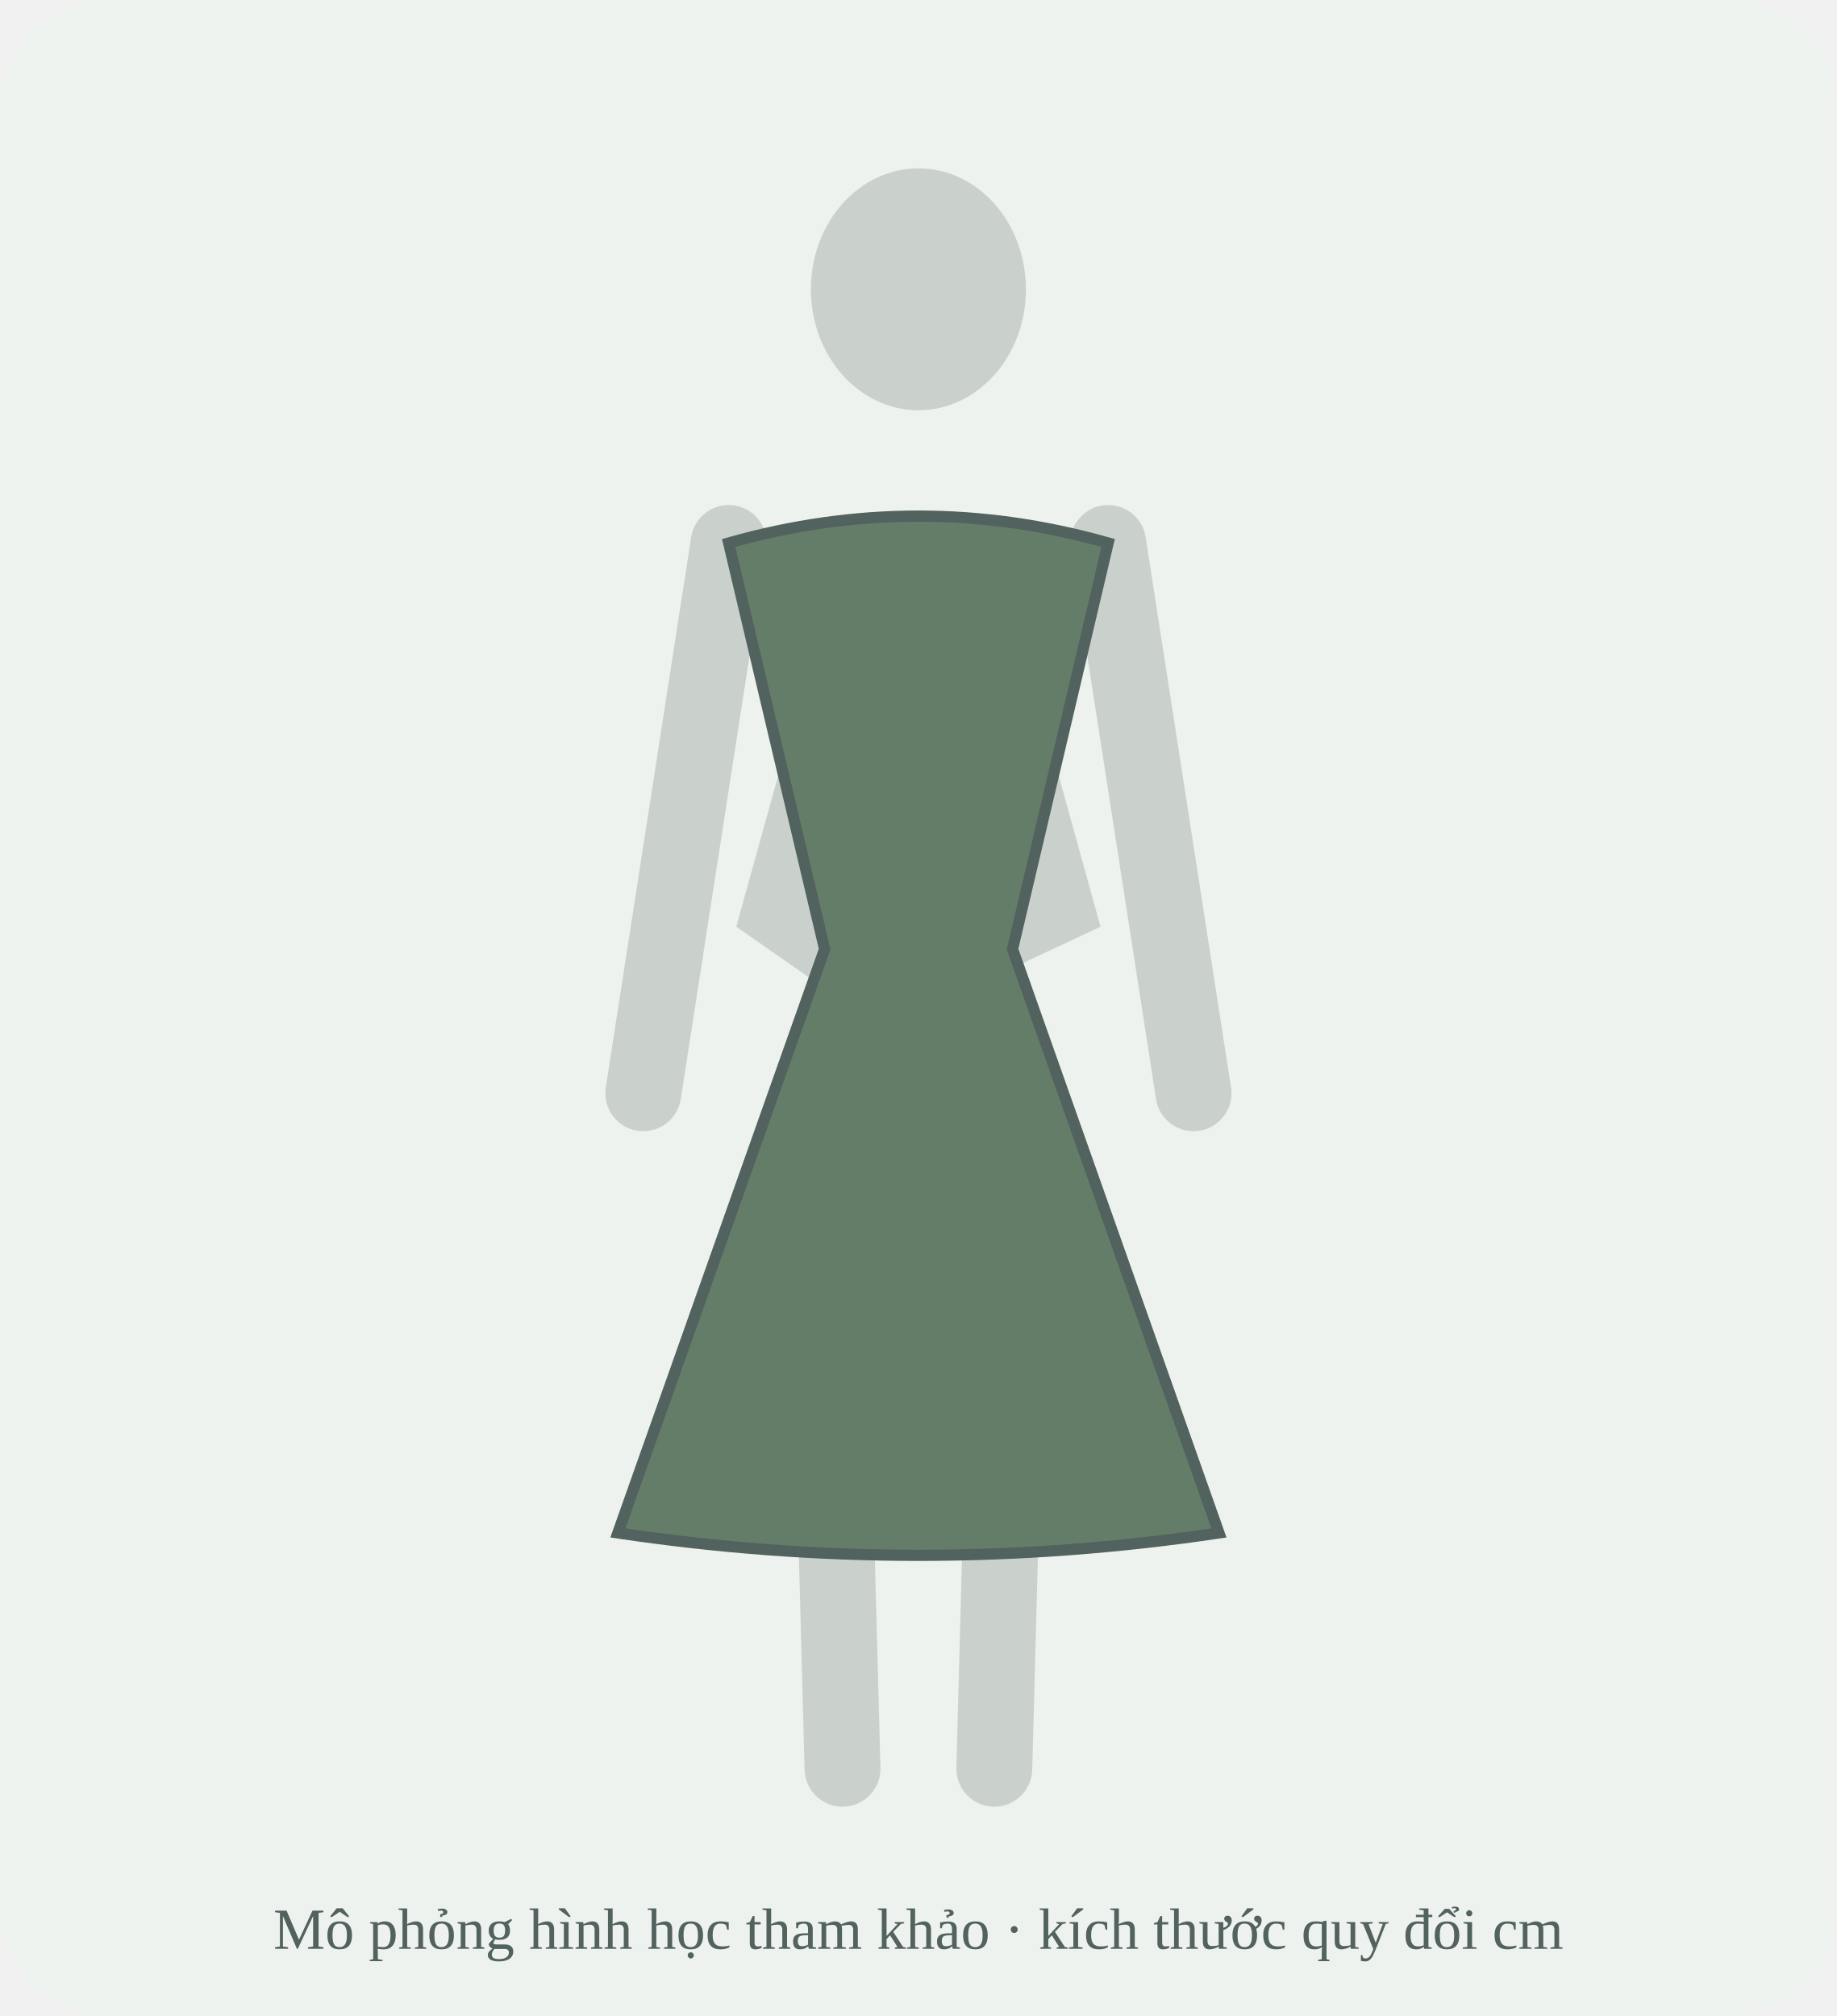
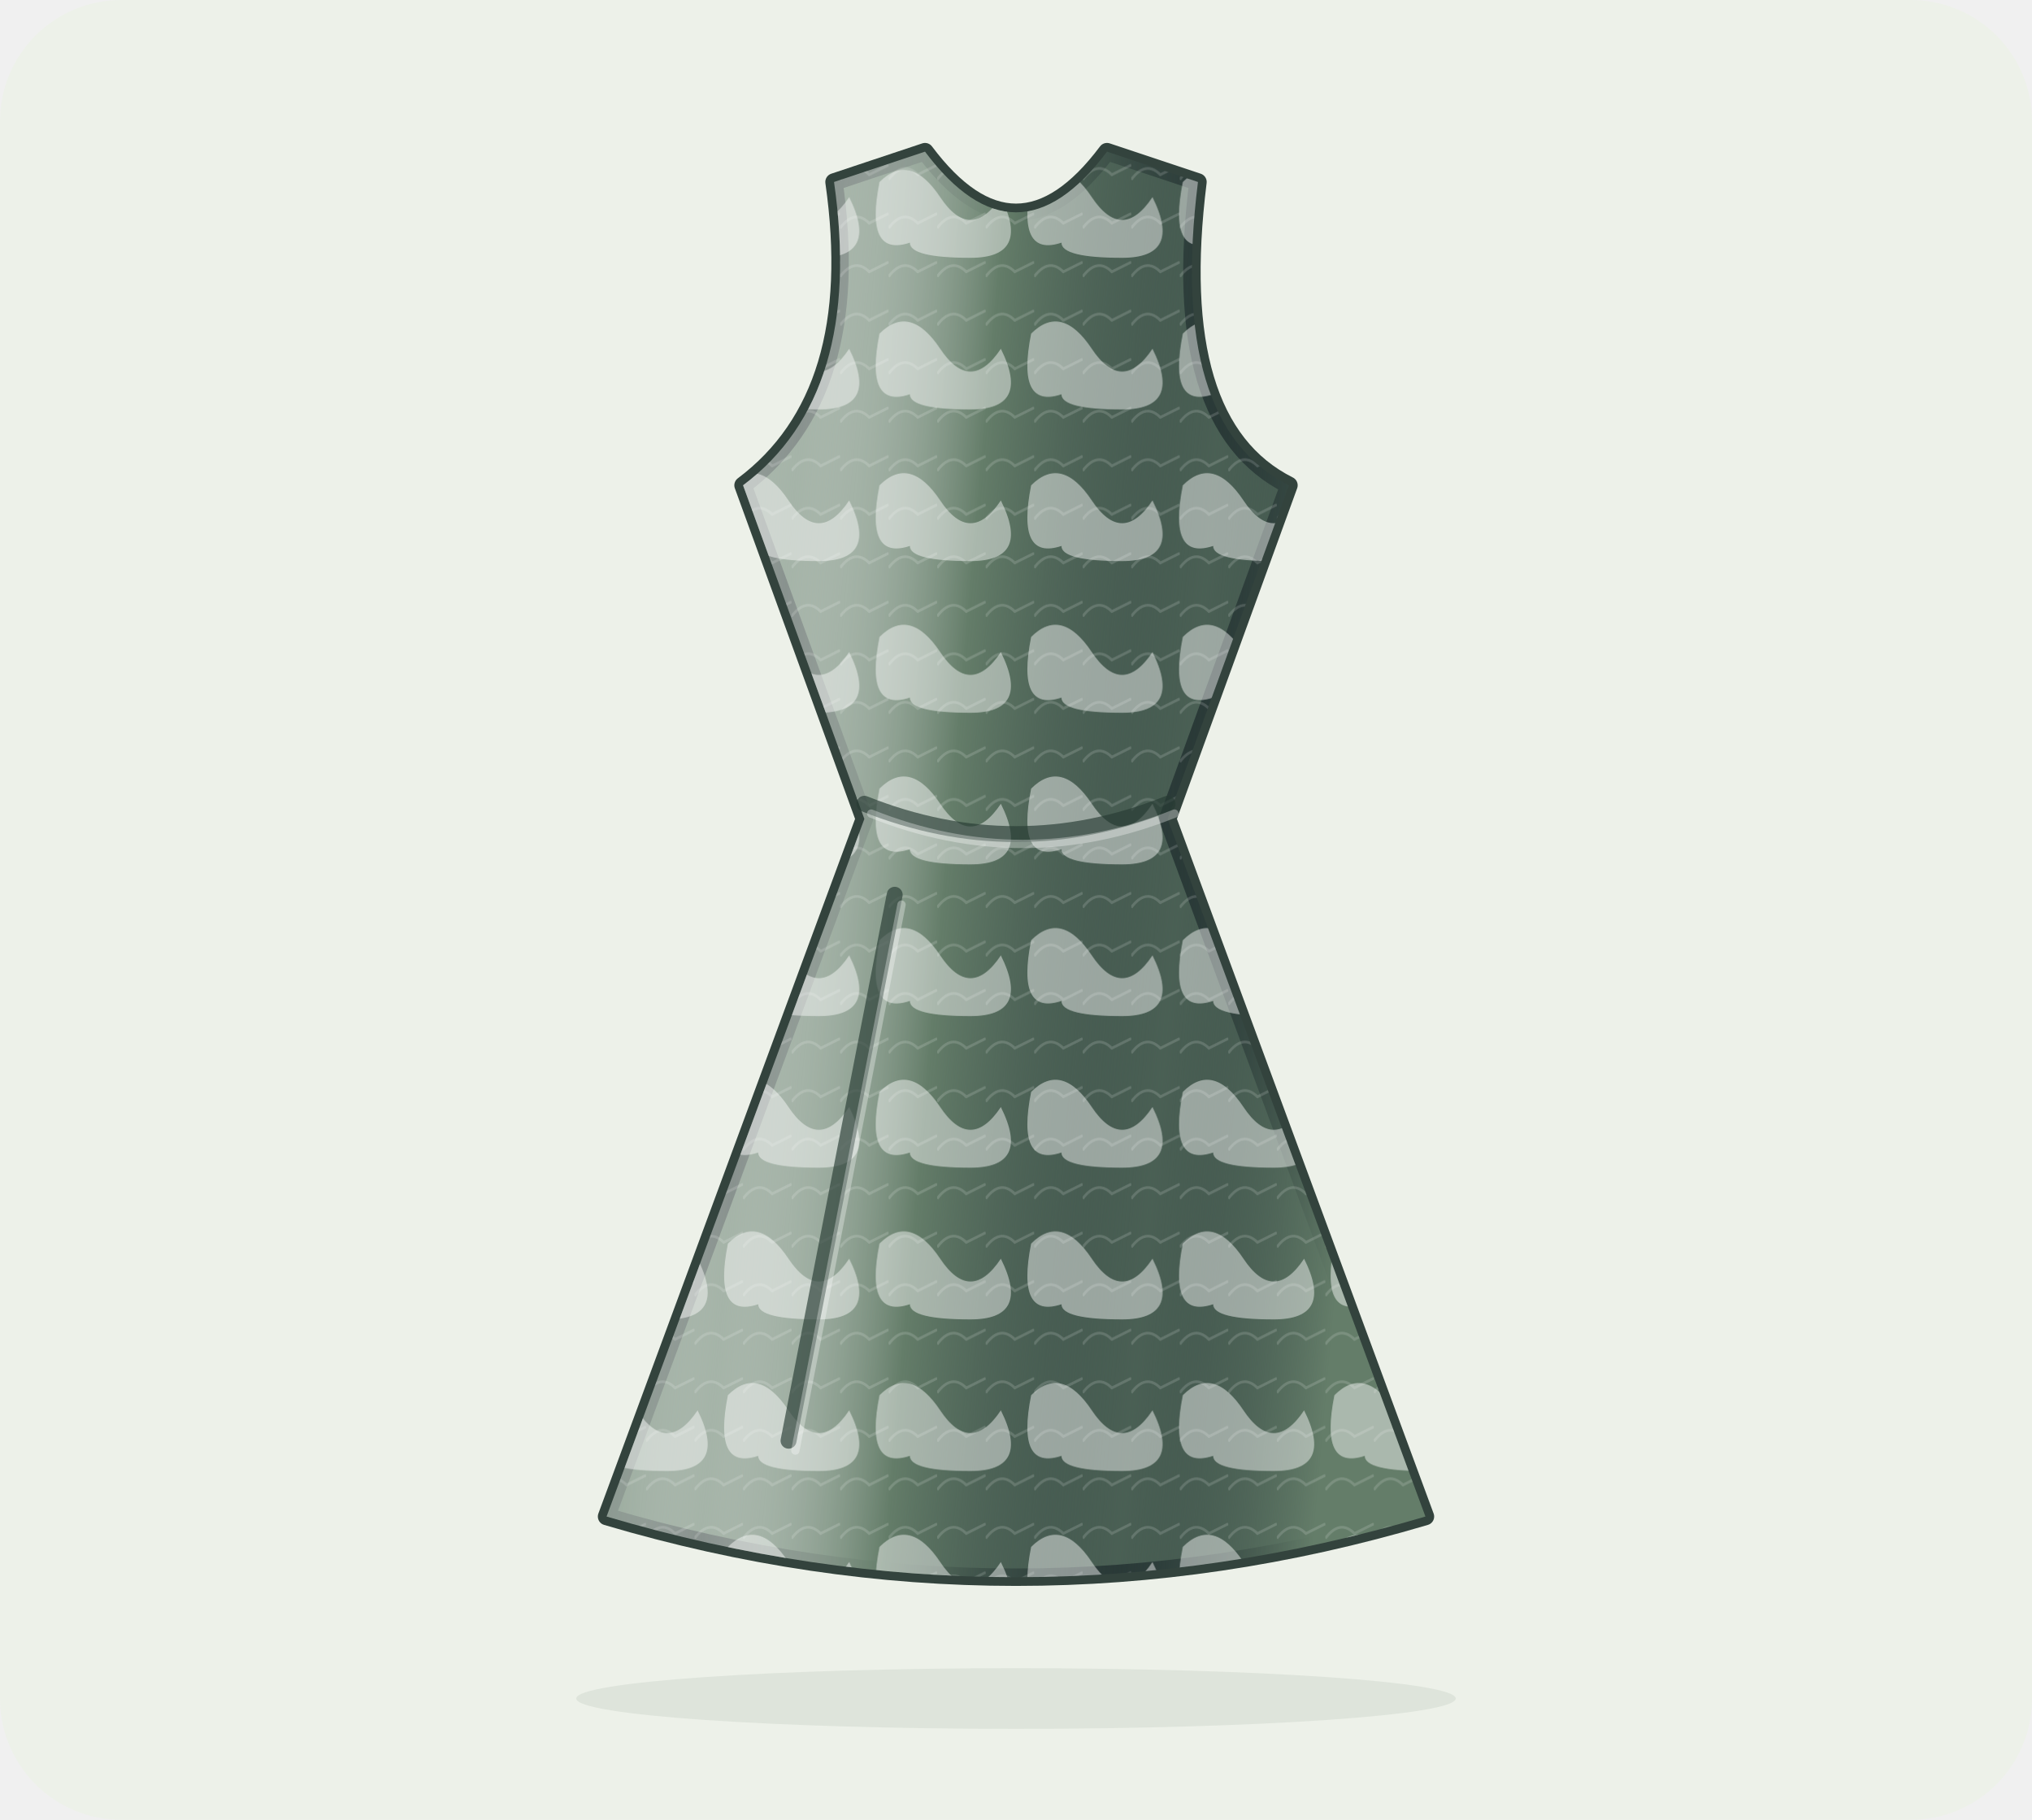
- <svg xmlns="http://www.w3.org/2000/svg" data-garment-id="tpl-dresses-1" data-garment-category="dresses" viewBox="0 0 410 450" role="img" aria-label="Ma-nơ-canh và trang phục minh họa theo số đo cm">
+ <svg xmlns="http://www.w3.org/2000/svg" viewBox="-17 0 134 120" data-garment-id="tpl-dresses-1" data-garment-category="dresses" role="img">
  <defs>
-     <pattern id="ws-stripe" width="12" height="12" patternUnits="userSpaceOnUse">
-       <path d="M0 0V12" stroke="#fff" stroke-opacity=".55" stroke-width="3" />
+     <linearGradient id="fabric-tpl-dresses-1-light" x1="0" y1=".2" x2=".96" y2=".35">
+       <stop stop-color="#647d69" />
+       <stop offset=".24" stop-color="white" stop-opacity="0.42" />
+       <stop offset=".47" stop-color="#647d69" />
+       <stop offset=".76" stop-color="#18272c" stop-opacity=".34" />
+       <stop offset="1" stop-color="#647d69" />
+     </linearGradient>
+     <pattern id="fabric-tpl-dresses-1-print" width="10" height="10" patternUnits="userSpaceOnUse">
+       <path d="M1 2Q3 0 5 3T9 3Q11 7 7 7T3 6Q0 7 1 2Z" fill="white" />
    </pattern>
-     <pattern id="ws-check" width="18" height="18" patternUnits="userSpaceOnUse">
-       <path d="M0 0H18M0 0V18" stroke="#fff" stroke-opacity=".45" stroke-width="2" />
-     </pattern>
-     <pattern id="ws-dot" width="14" height="14" patternUnits="userSpaceOnUse">
-       <circle cx="4" cy="4" r="2" fill="#fff" fill-opacity=".7" />
-     </pattern>
-     <pattern id="ws-wave" width="24" height="14" patternUnits="userSpaceOnUse">
-       <path d="M0 7Q6 0 12 7T24 7" fill="none" stroke="#fff" stroke-opacity=".6" stroke-width="2" />
+     <pattern id="fabric-tpl-dresses-1-weave" width="3.2" height="3.2" viewBox="0 0 10 10" patternUnits="userSpaceOnUse">
+       <path d="M0 7q3-4 6-1l4-2" fill="none" stroke="white" stroke-width="0.55" />
    </pattern>
  </defs>
-   <rect width="410" height="450" rx="24" fill="#eef2ef" />
-   <g transform="">
-     <g fill="#b9c1bd" opacity=".68">
-       <ellipse cx="205" cy="64.579" rx="24" ry="27" />
-       <path d="M 189.16 121.2 L 162.647 121.2 L 166.882 130.958 L 173.659 173.243 L 164.341 206.855 L 197 229.624 L 191 394.8 L 180 394.8 L 197 229.624 L 245.659 206.855 L 236.341 173.243 L 243.118 130.958 L 247.353 121.2 L 220.84 121.2 Z" />
-       <path d="M 162.647 121.2 L 143.588 244.024 M 247.353 121.2 L 266.412 244.024 M 200 229.624 L 185.941 315.515 L 188.059 394.8 M 210 229.624 L 224.059 315.515 L 221.941 394.8" fill="none" stroke="#b9c1bd" stroke-width="16.941" stroke-linecap="round" stroke-linejoin="round" />
-     </g>
+   <rect x="-17" width="134" height="120" rx="8" fill="#edf1e9" />
+   <ellipse cx="50" cy="112" rx="29" ry="2" fill="#abb9ab" opacity=".23" />
+   <g transform="translate(50 60) scale(1 1) translate(-50 -60)" stroke-linejoin="round" stroke-linecap="round">
+     <path data-garment="tpl-dresses-1" data-region="main" d="M38 12 44 10Q50 18 56 10L62 12Q60 28 68 32L60 54 77 100Q50 108 23 100L40 54 32 32Q40 26 38 12Z" fill-rule="evenodd" fill="#647d69" stroke="#33433d" stroke-width="1.15" />
+     <path d="M38 12 44 10Q50 18 56 10L62 12Q60 28 68 32L60 54 77 100Q50 108 23 100L40 54 32 32Q40 26 38 12Z" fill-rule="evenodd" fill="url(#fabric-tpl-dresses-1-light)" opacity="1" />
+     <path d="M38 12 44 10Q50 18 56 10L62 12Q60 28 68 32L60 54 77 100Q50 108 23 100L40 54 32 32Q40 26 38 12Z" fill-rule="evenodd" fill="url(#fabric-tpl-dresses-1-weave)" opacity="0.15" />
+     <path d="M38 12 44 10Q50 18 56 10L62 12Q60 28 68 32L60 54 77 100Q50 108 23 100L40 54 32 32Q40 26 38 12Z" fill-rule="evenodd" fill="url(#fabric-tpl-dresses-1-print)" opacity="0.45" />
+     <path d="M40 53Q50 57 60 53M42 59 35 95" fill="none" stroke="#263b32" opacity=".65" stroke-width="1.05" />
+     <path d="M40 53Q50 57 60 53M42 59 35 95" transform="translate(.45 .65)" fill="none" stroke="#fff" opacity=".32" stroke-width=".55" />
  </g>
-   <g transform="">
-     <g>
-       <path data-garment="tpl-dresses-1" data-region="main" d="M 162.647 121.2 Q 205 109.2 247.353 121.2 L 226.006 211.855 L 272.087 342.175 Q 205 352.175 137.913 342.175 L 184.062 211.855 Z" fill="#647d69" stroke="#52625e" stroke-width="2.5" vector-effect="non-scaling-stroke" />
-     </g>
-   </g>
-   <text x="205" y="435" text-anchor="middle" fill="#52625e" font-size="13">Mô phỏng hình học tham khảo · kích thước quy đổi cm</text>
</svg>
